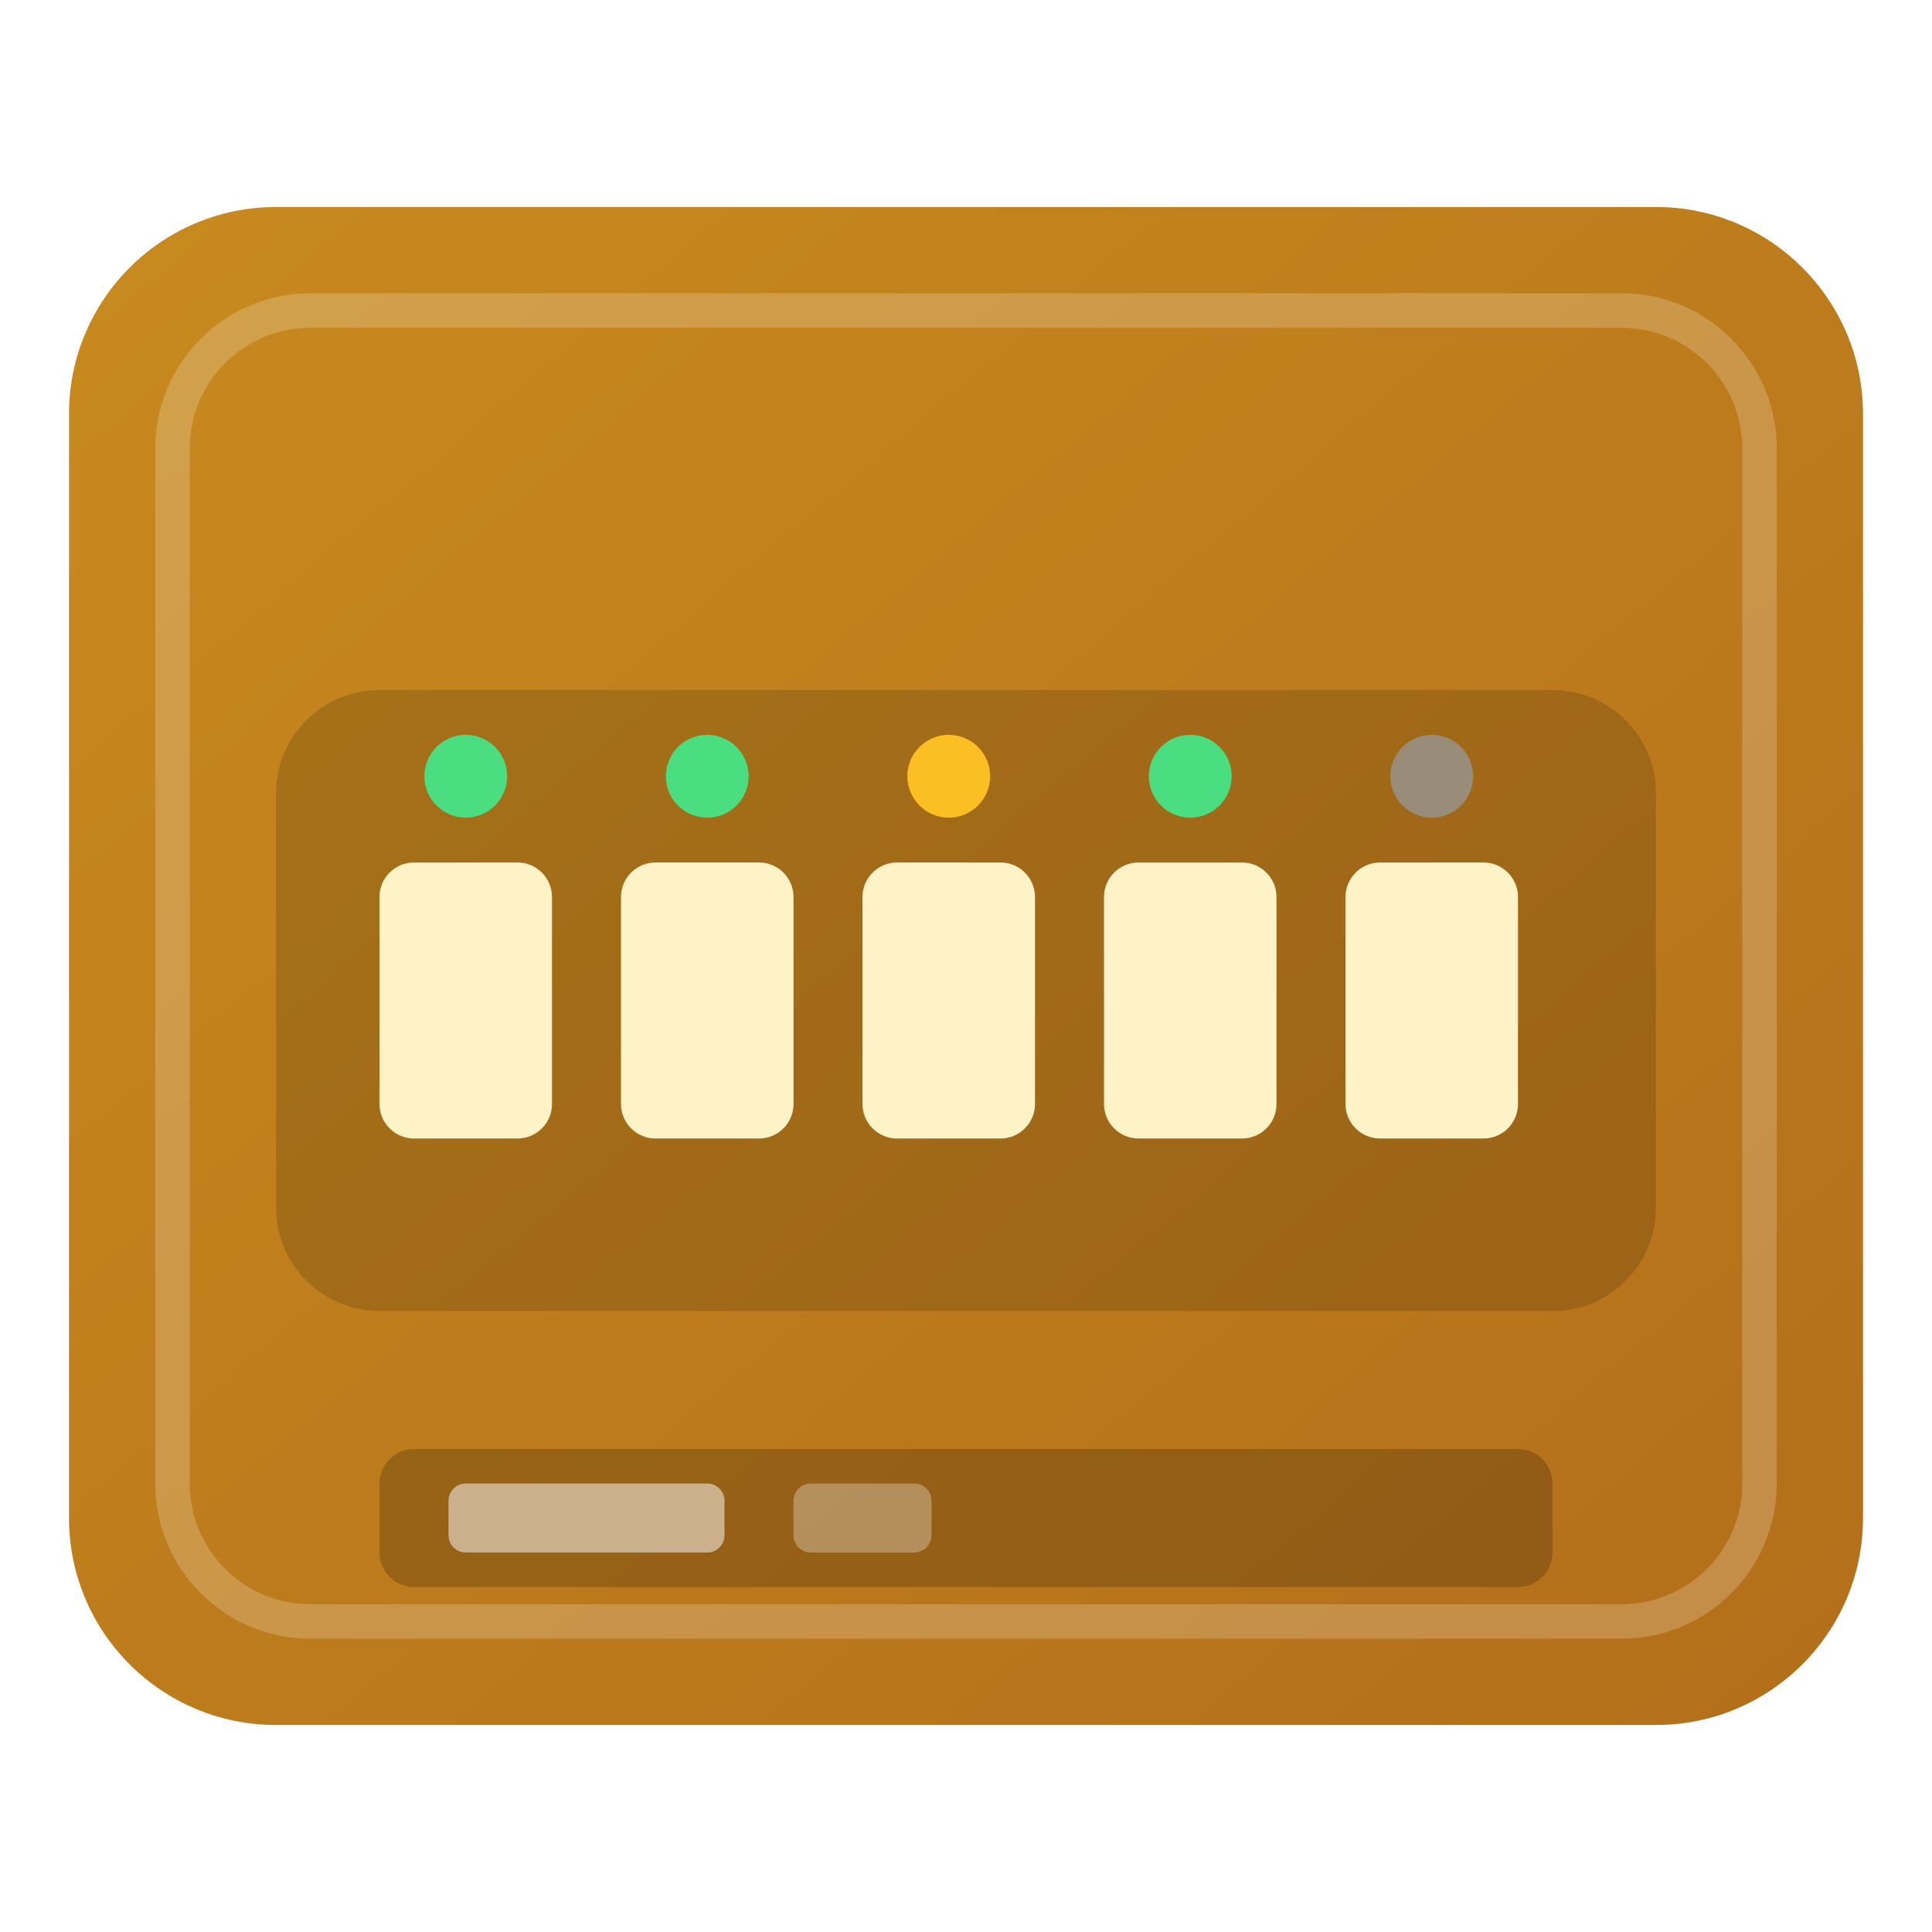
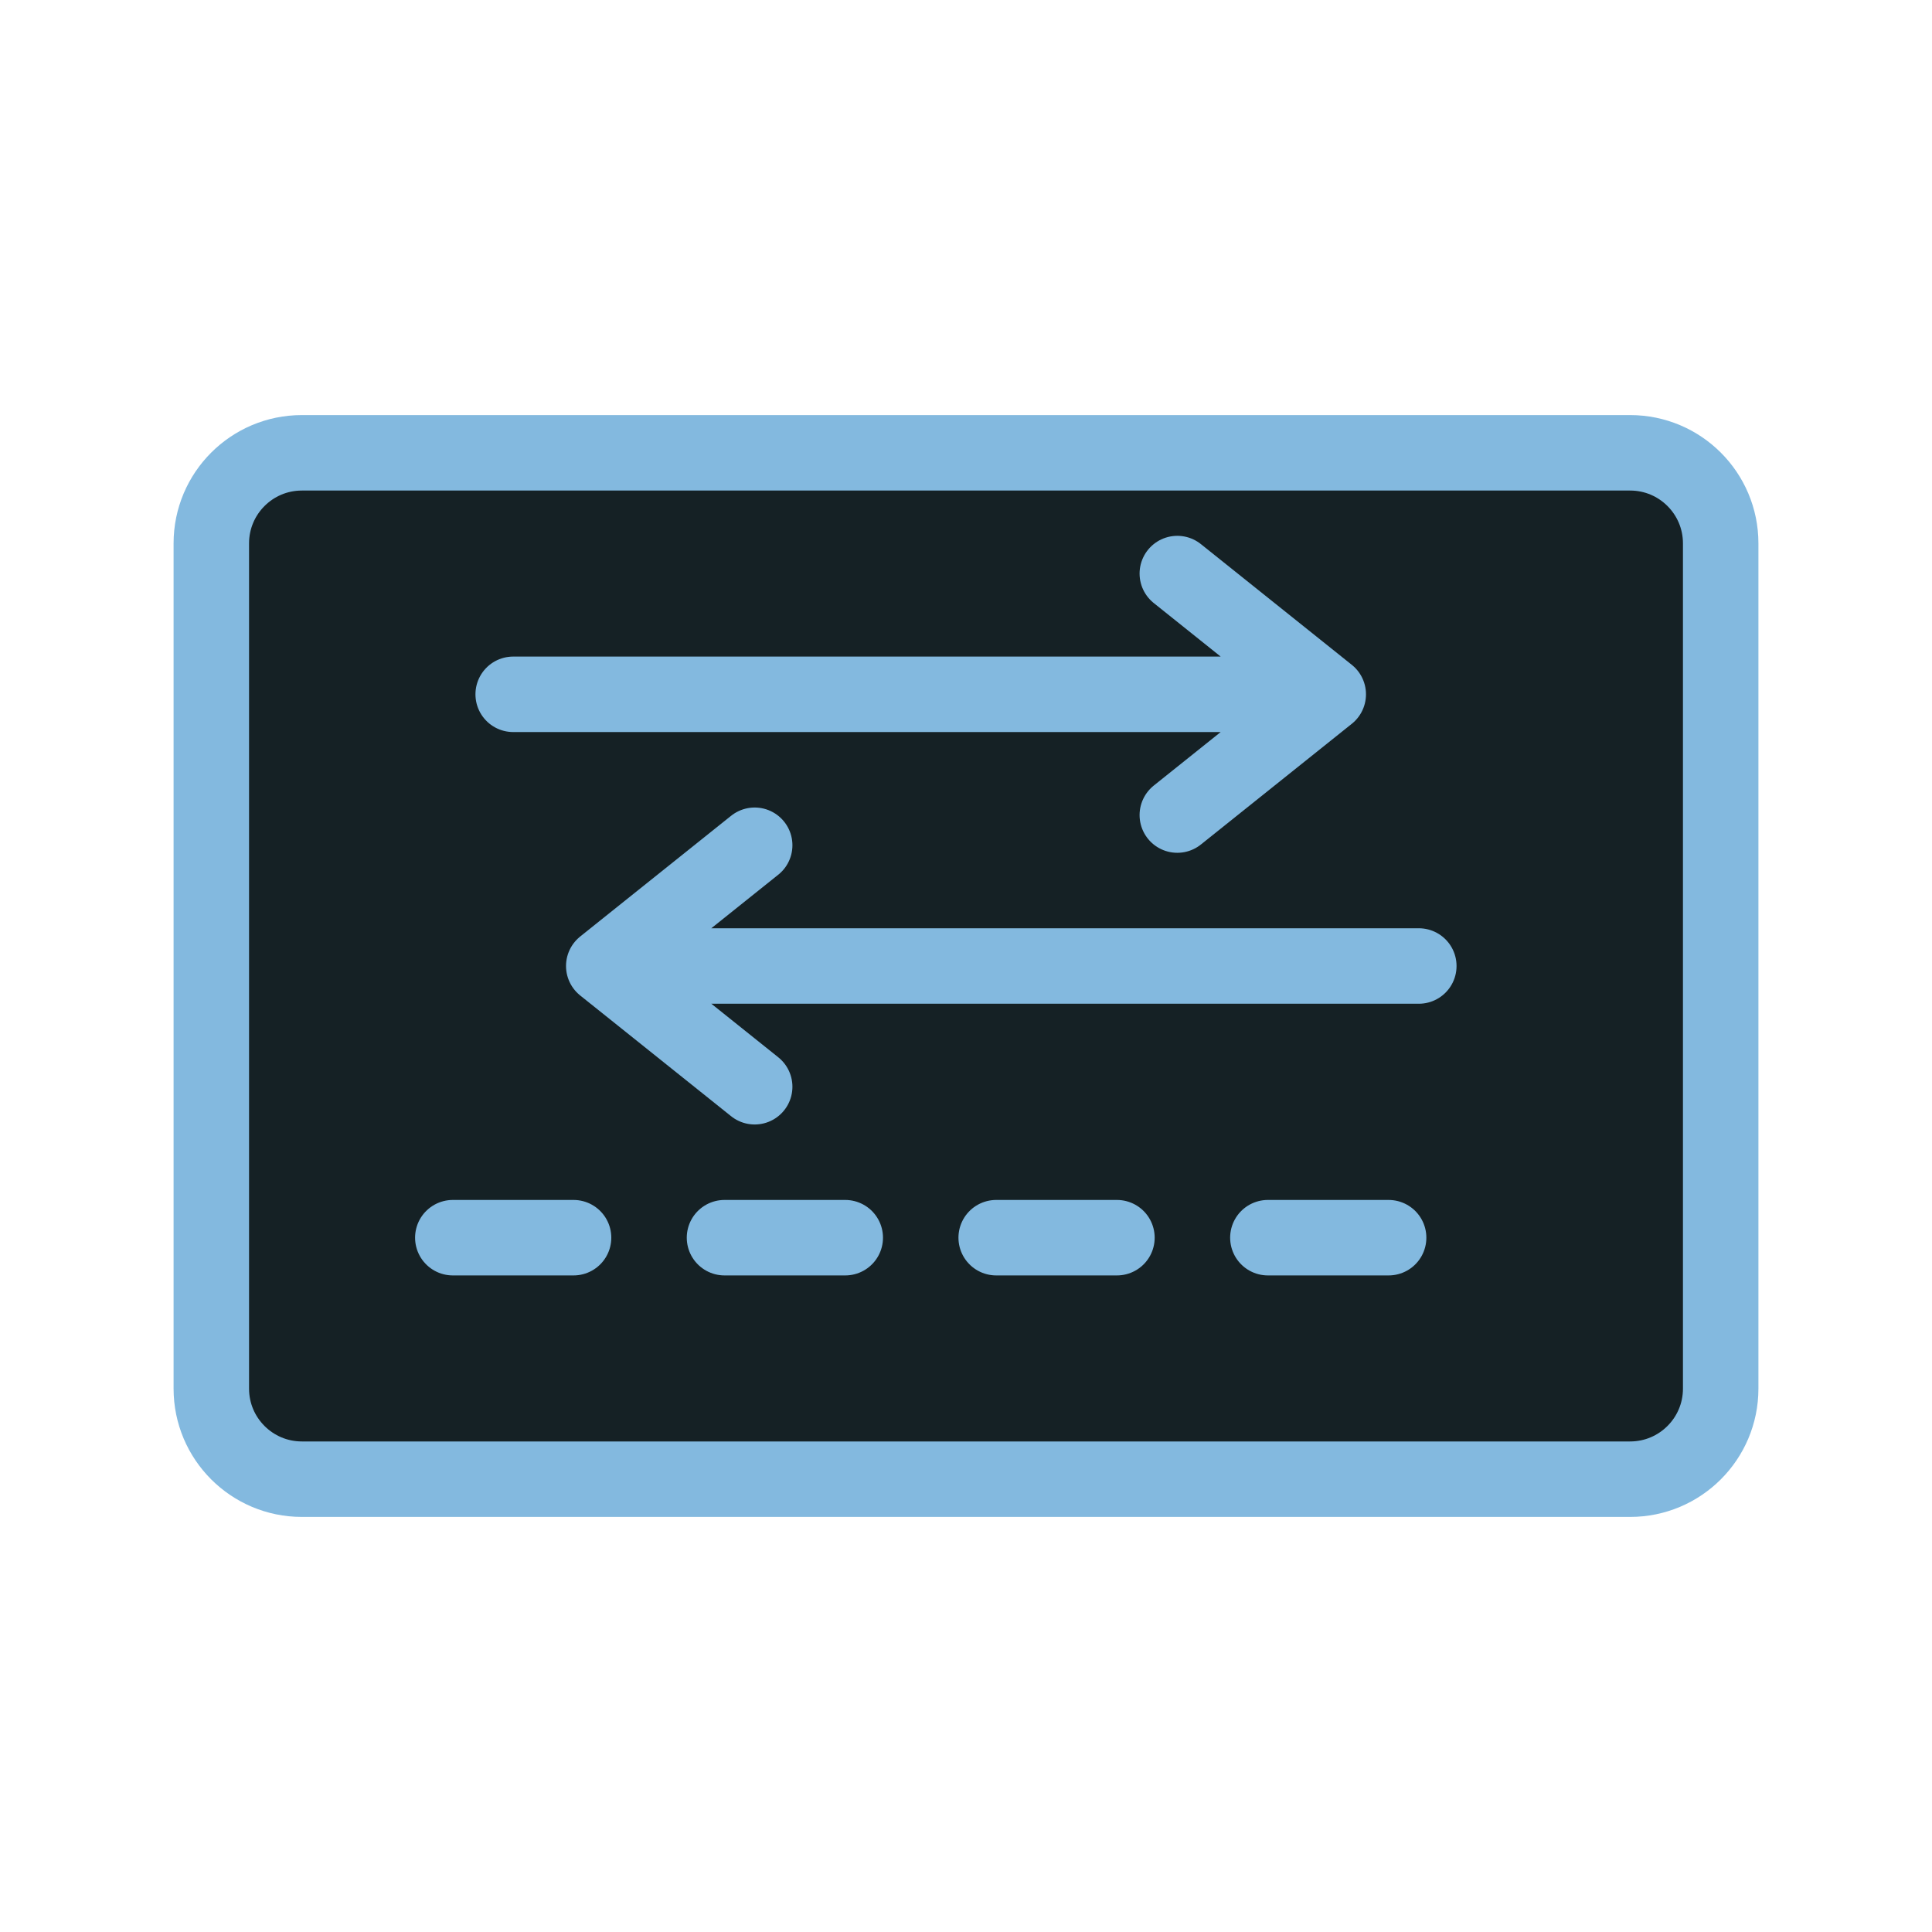
- <svg xmlns="http://www.w3.org/2000/svg" viewBox="4 4 56 56" role="img">
-   <defs>
-     <linearGradient id="ov-switchGrad" x1="0%" y1="0%" x2="100%" y2="100%">
-       <stop offset="0%" style="stop-color:#c88b1e;stop-opacity:1" />
-       <stop offset="100%" style="stop-color:#b36e1a;stop-opacity:1" />
-     </linearGradient>
-   </defs>
-   <rect x="6" y="10" width="52" height="44" rx="6" fill="url(#ov-switchGrad)" />
-   <rect x="9" y="13" width="46" height="38" rx="4" fill="none" stroke="rgba(255,255,255,0.2)" stroke-width="1" />
-   <rect x="12" y="24" width="40" height="18" rx="3" fill="rgba(0,0,0,0.15)" />
-   <g fill="#fef3c7">
-     <rect x="15" y="29" width="5" height="8" rx="1" />
-     <rect x="22" y="29" width="5" height="8" rx="1" />
-     <rect x="29" y="29" width="5" height="8" rx="1" />
-     <rect x="36" y="29" width="5" height="8" rx="1" />
-     <rect x="43" y="29" width="5" height="8" rx="1" />
+ <svg xmlns="http://www.w3.org/2000/svg" viewBox="0 0 64 64" role="img" aria-labelledby="title">
+   <g fill="#152125" stroke="#83b9df" stroke-width="2.5" stroke-linecap="round" stroke-linejoin="round">
+     <rect x="7" y="15" width="50" height="34" rx="3" />
+     <path d="M17 23h27m-5-4 5 4-5 4M47 32H20m5-4-5 4 5 4" />
+     <path d="M15 41h4m5 0h4m5 0h4m5 0h4" />
  </g>
-   <g>
-     <circle cx="17.5" cy="26.5" r="1.2" fill="#4ade80" />
-     <circle cx="24.5" cy="26.5" r="1.2" fill="#4ade80" />
-     <circle cx="31.5" cy="26.5" r="1.2" fill="#fbbf24" />
-     <circle cx="38.5" cy="26.5" r="1.2" fill="#4ade80" />
-     <circle cx="45.5" cy="26.5" r="1.2" fill="#94a3b8" opacity="0.6" />
-   </g>
-   <rect x="15" y="46" width="34" height="4" rx="1" fill="rgba(0,0,0,0.2)" />
-   <rect x="17" y="47" width="8" height="2" rx="0.5" fill="rgba(255,255,255,0.5)" />
-   <rect x="27" y="47" width="4" height="2" rx="0.5" fill="rgba(255,255,255,0.3)" />
</svg>
